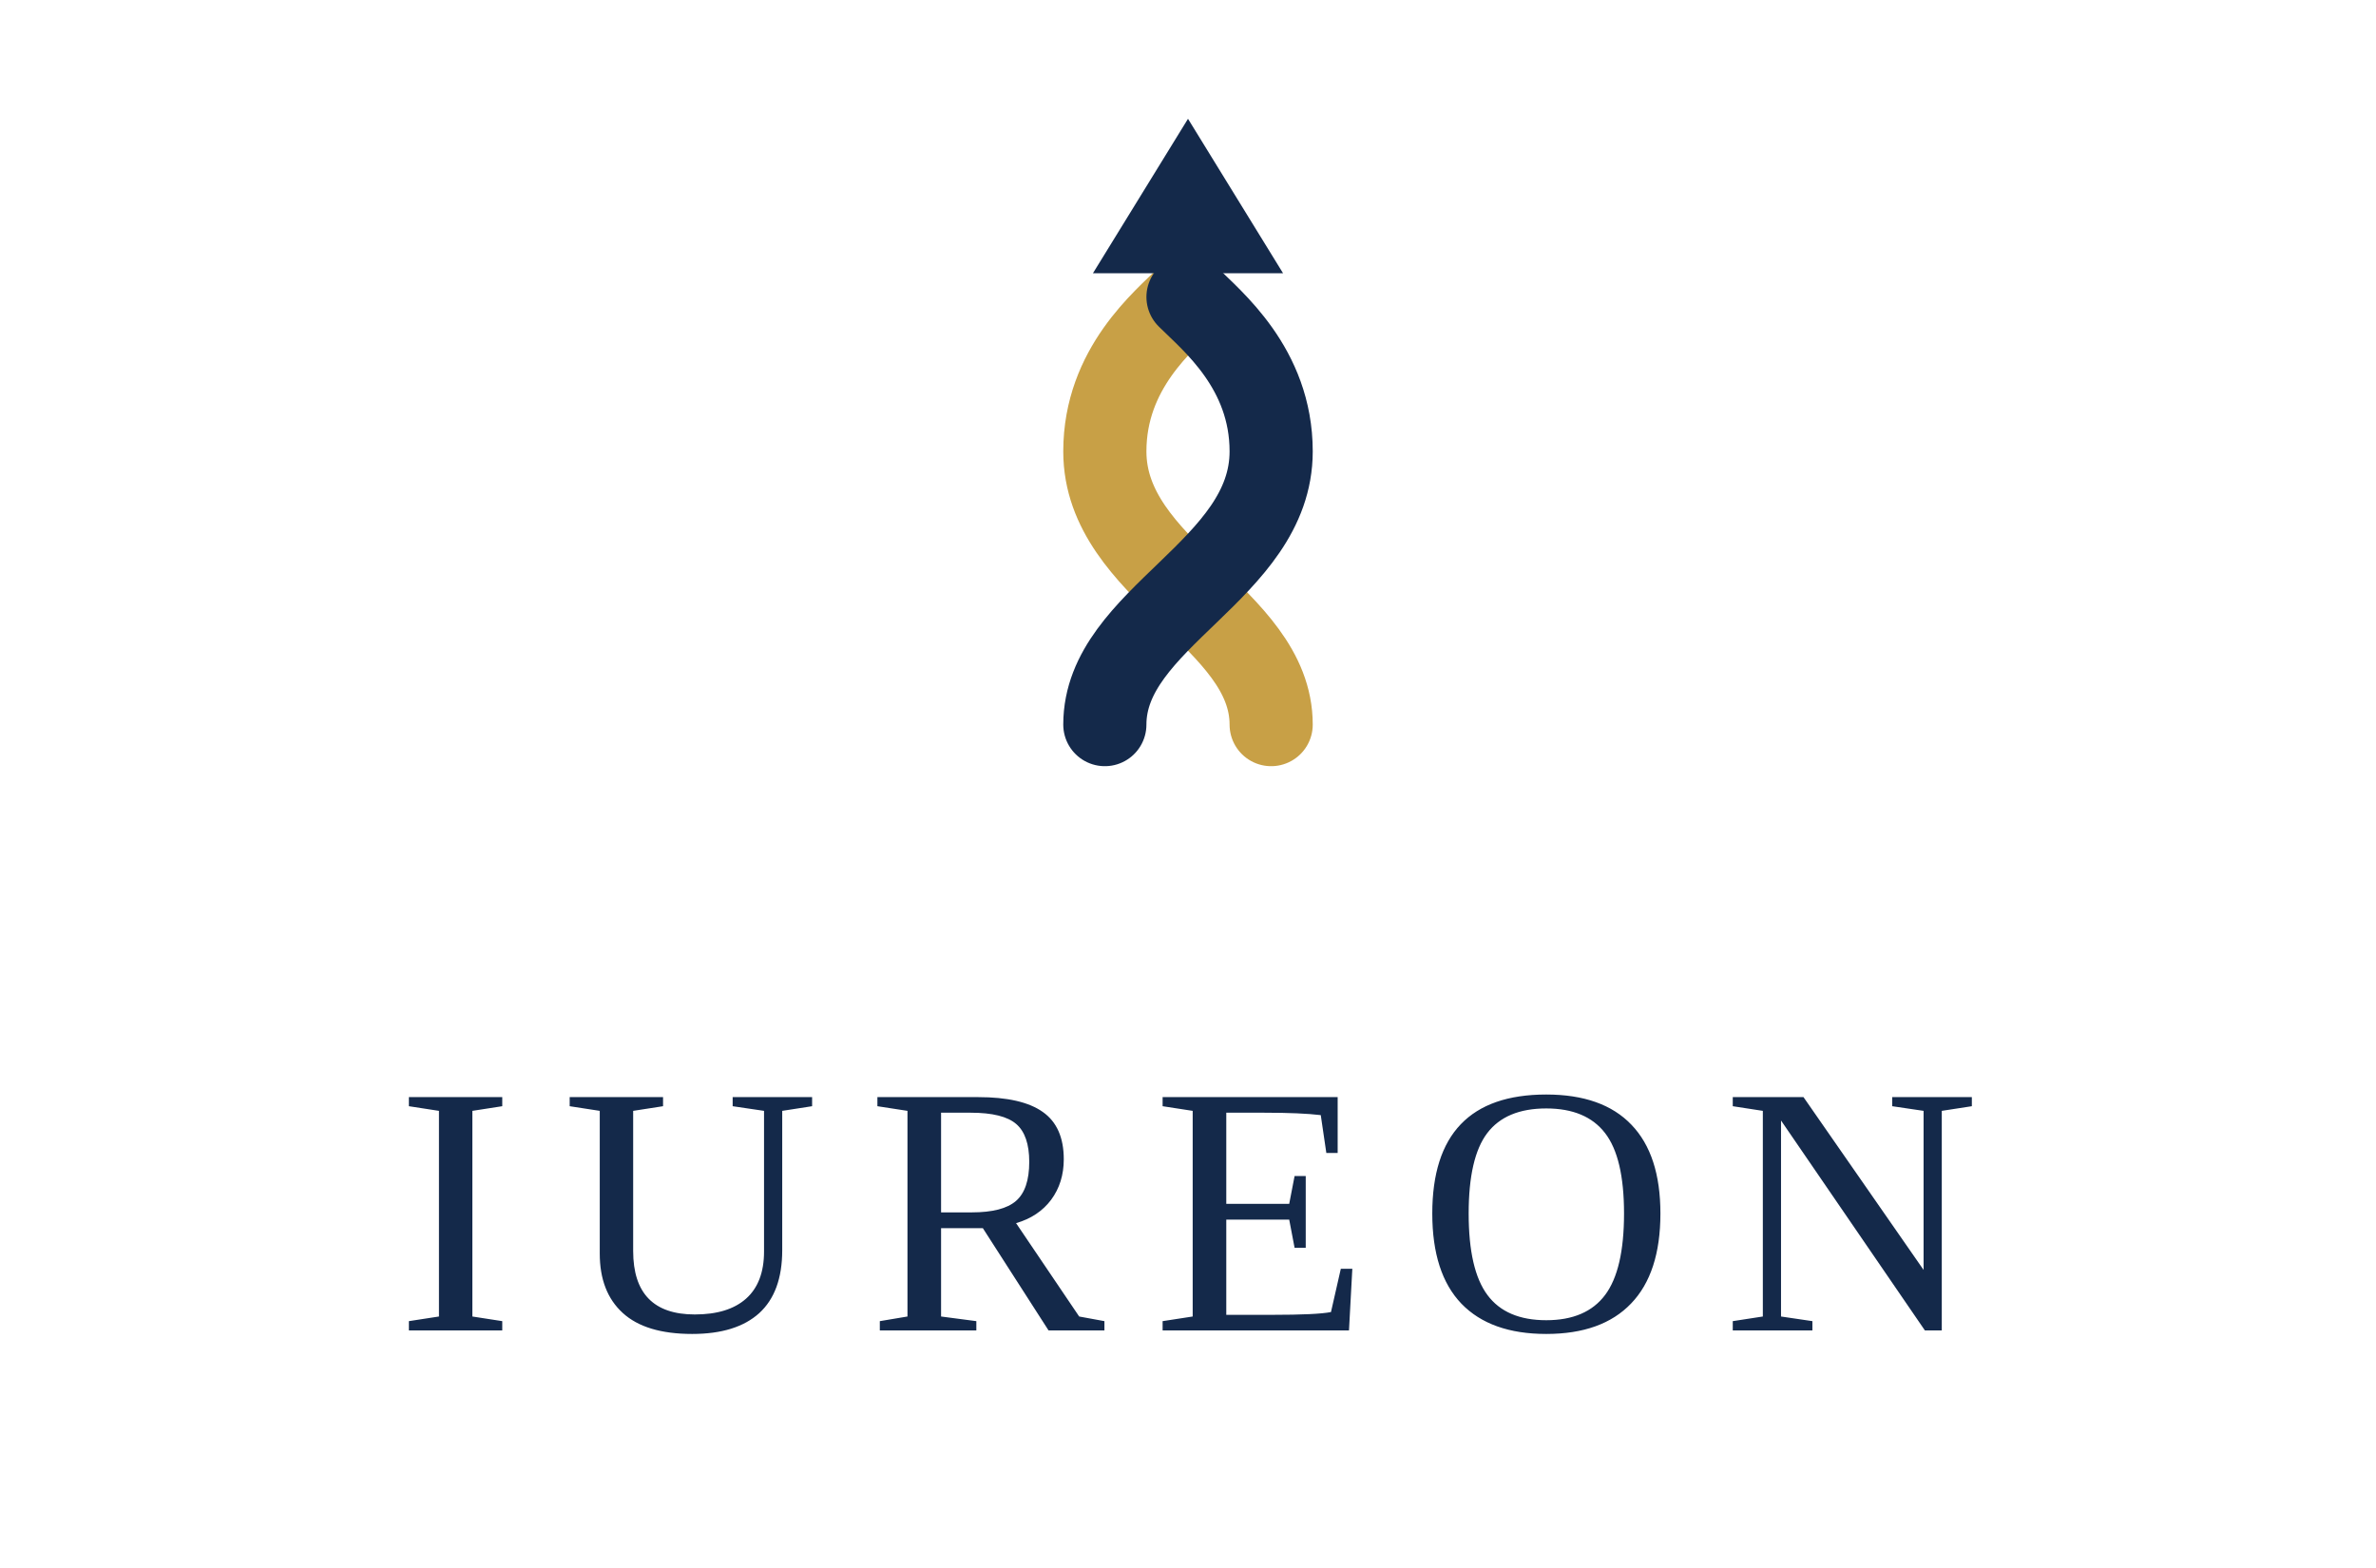
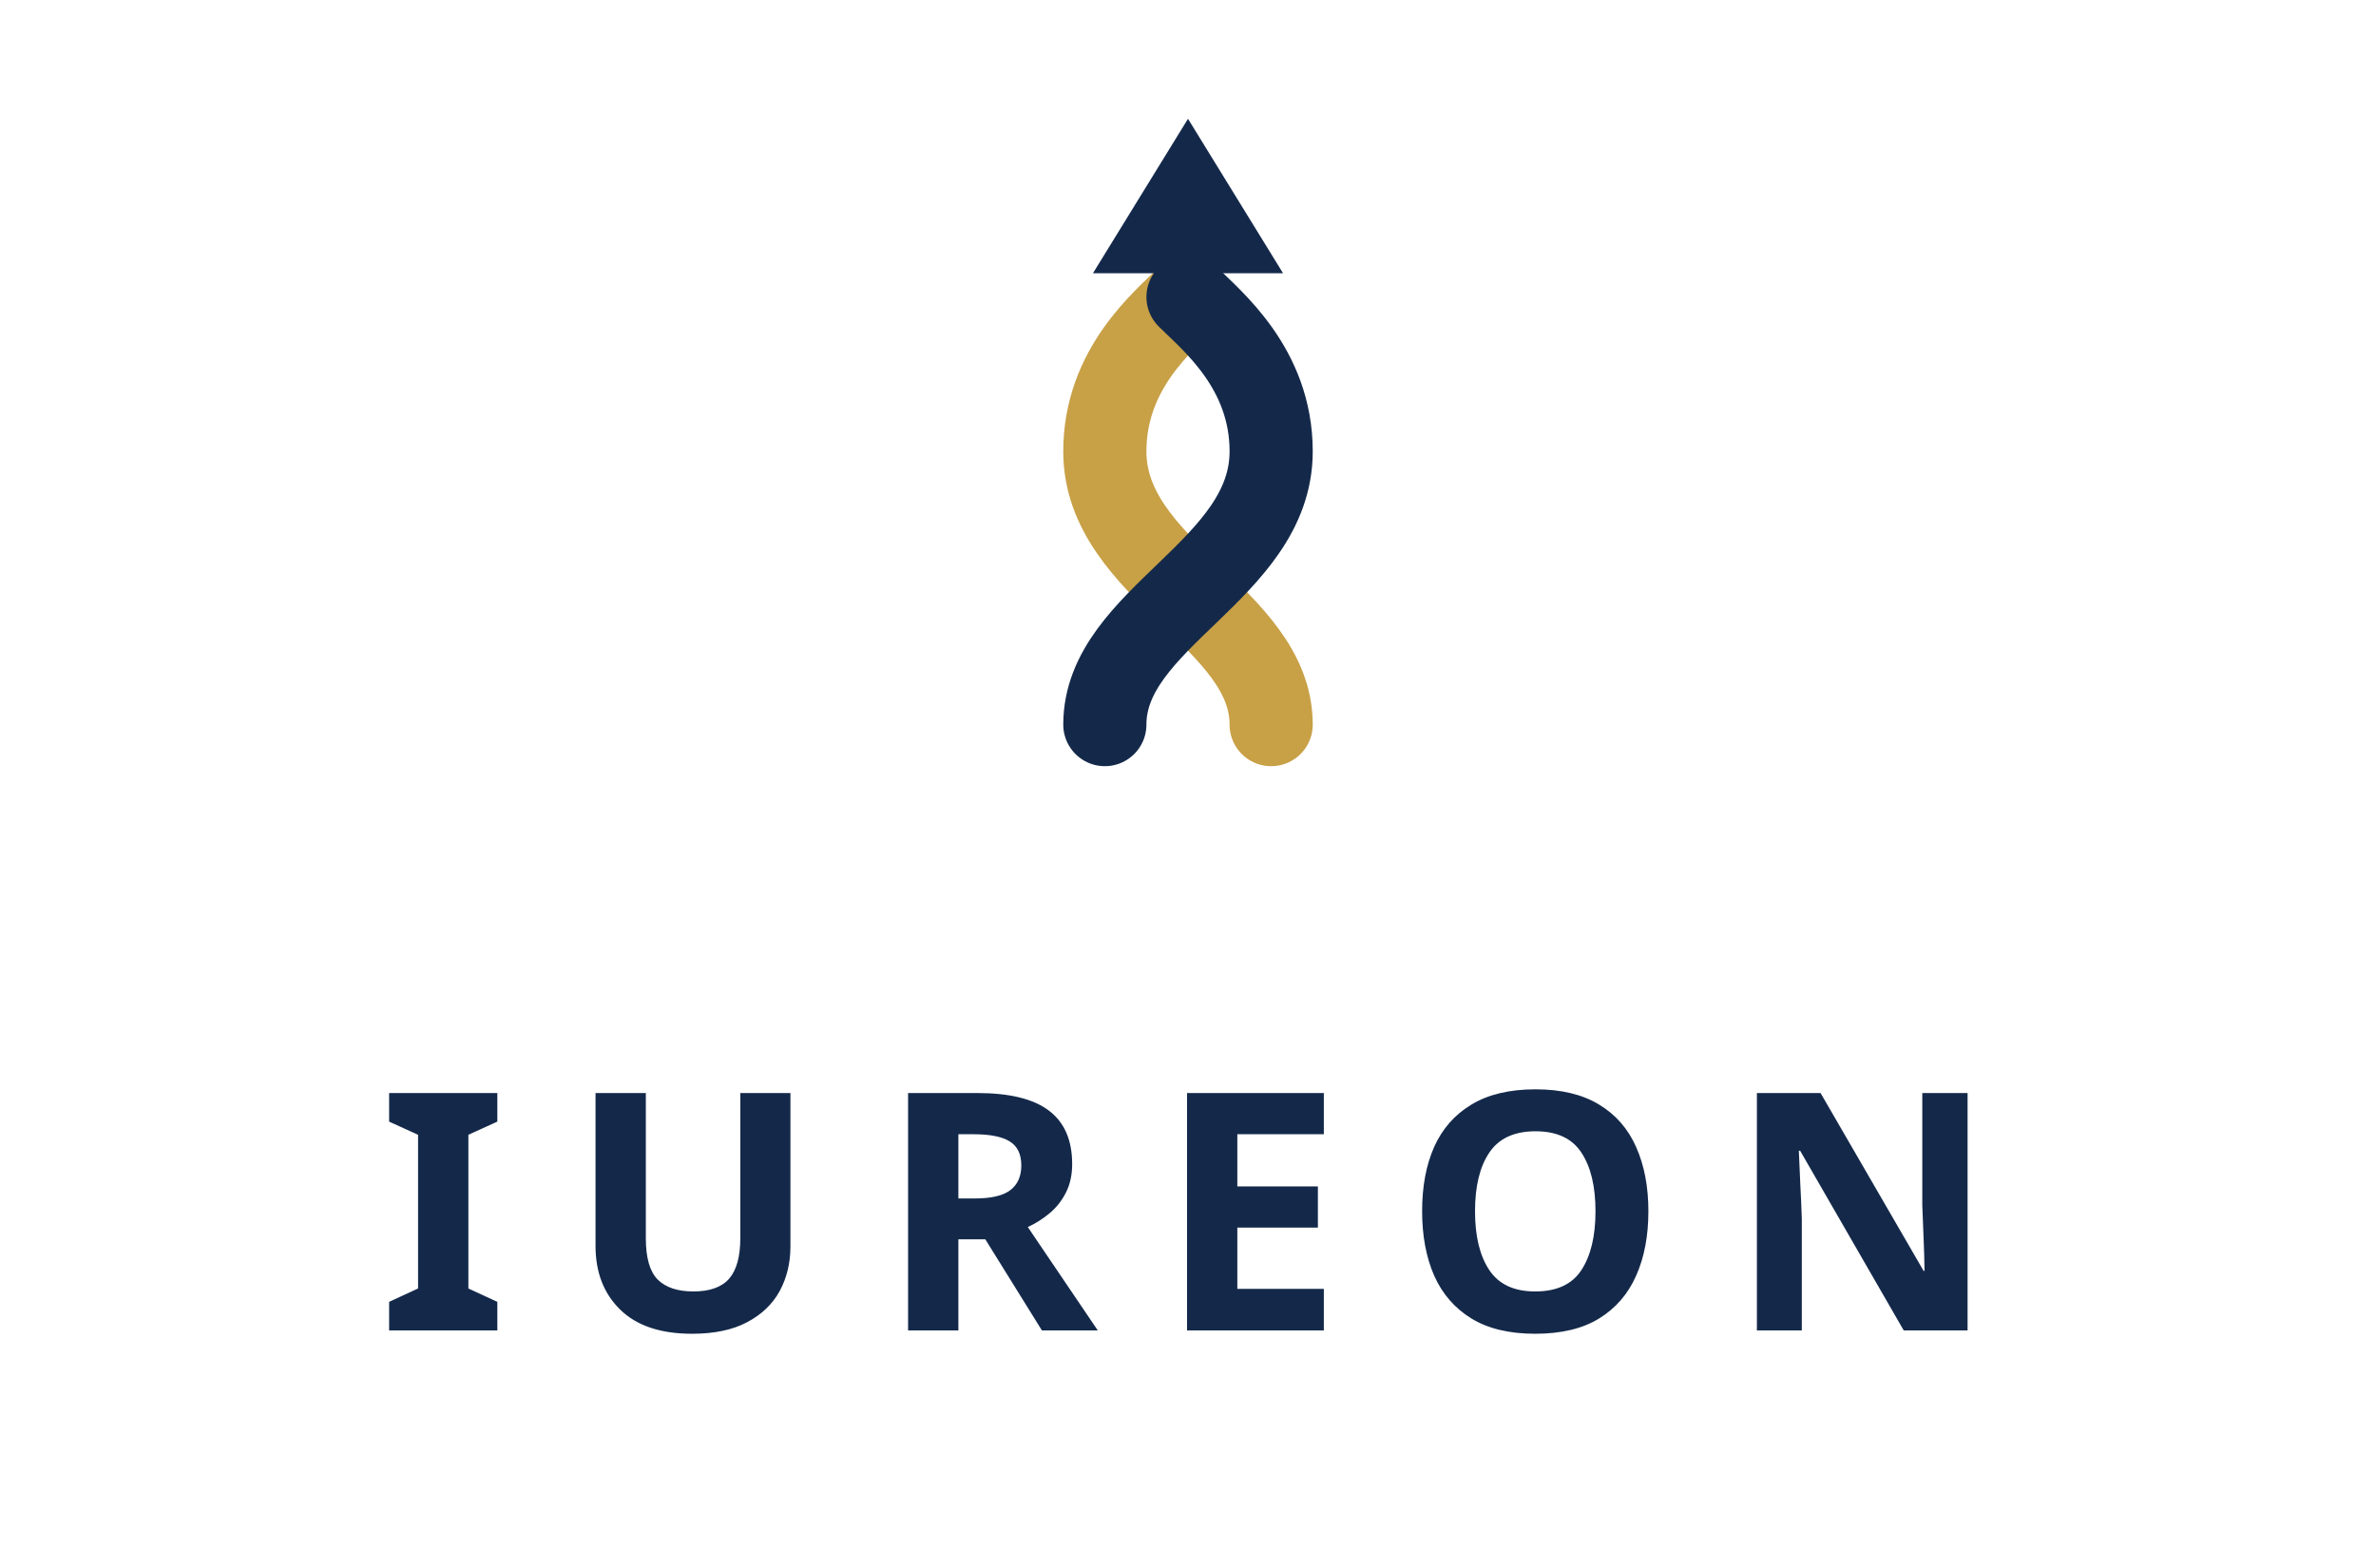
<svg xmlns="http://www.w3.org/2000/svg" viewBox="0 0 200 132" width="200" height="132" role="img" aria-label="Iureon">
  <g transform="translate(68 4)">
    <g fill="none" stroke-width="7" stroke-linecap="round" stroke-linejoin="round">
      <path d="M39 57C39 48 25 44 25 34C25 27 30 23 32 21" stroke="#C8A046" />
      <path d="M25 57C25 48 39 44 39 34C39 27 34 23 32 21" stroke="#14294A" />
    </g>
    <path d="M32 6L40 19H24Z" fill="#14294A" />
  </g>
-   <text x="100" y="112" text-anchor="middle" font-family="Georgia, 'Times New Roman', serif" font-size="30" letter-spacing="4" fill="#14294A">IUREON</text>
+   <text x="100" y="112" text-anchor="middle" font-family="'Plus Jakarta Sans', 'Segoe UI', system-ui, sans-serif" font-weight="700" font-size="28" letter-spacing="5" fill="#14294A">IUREON</text>
</svg>
